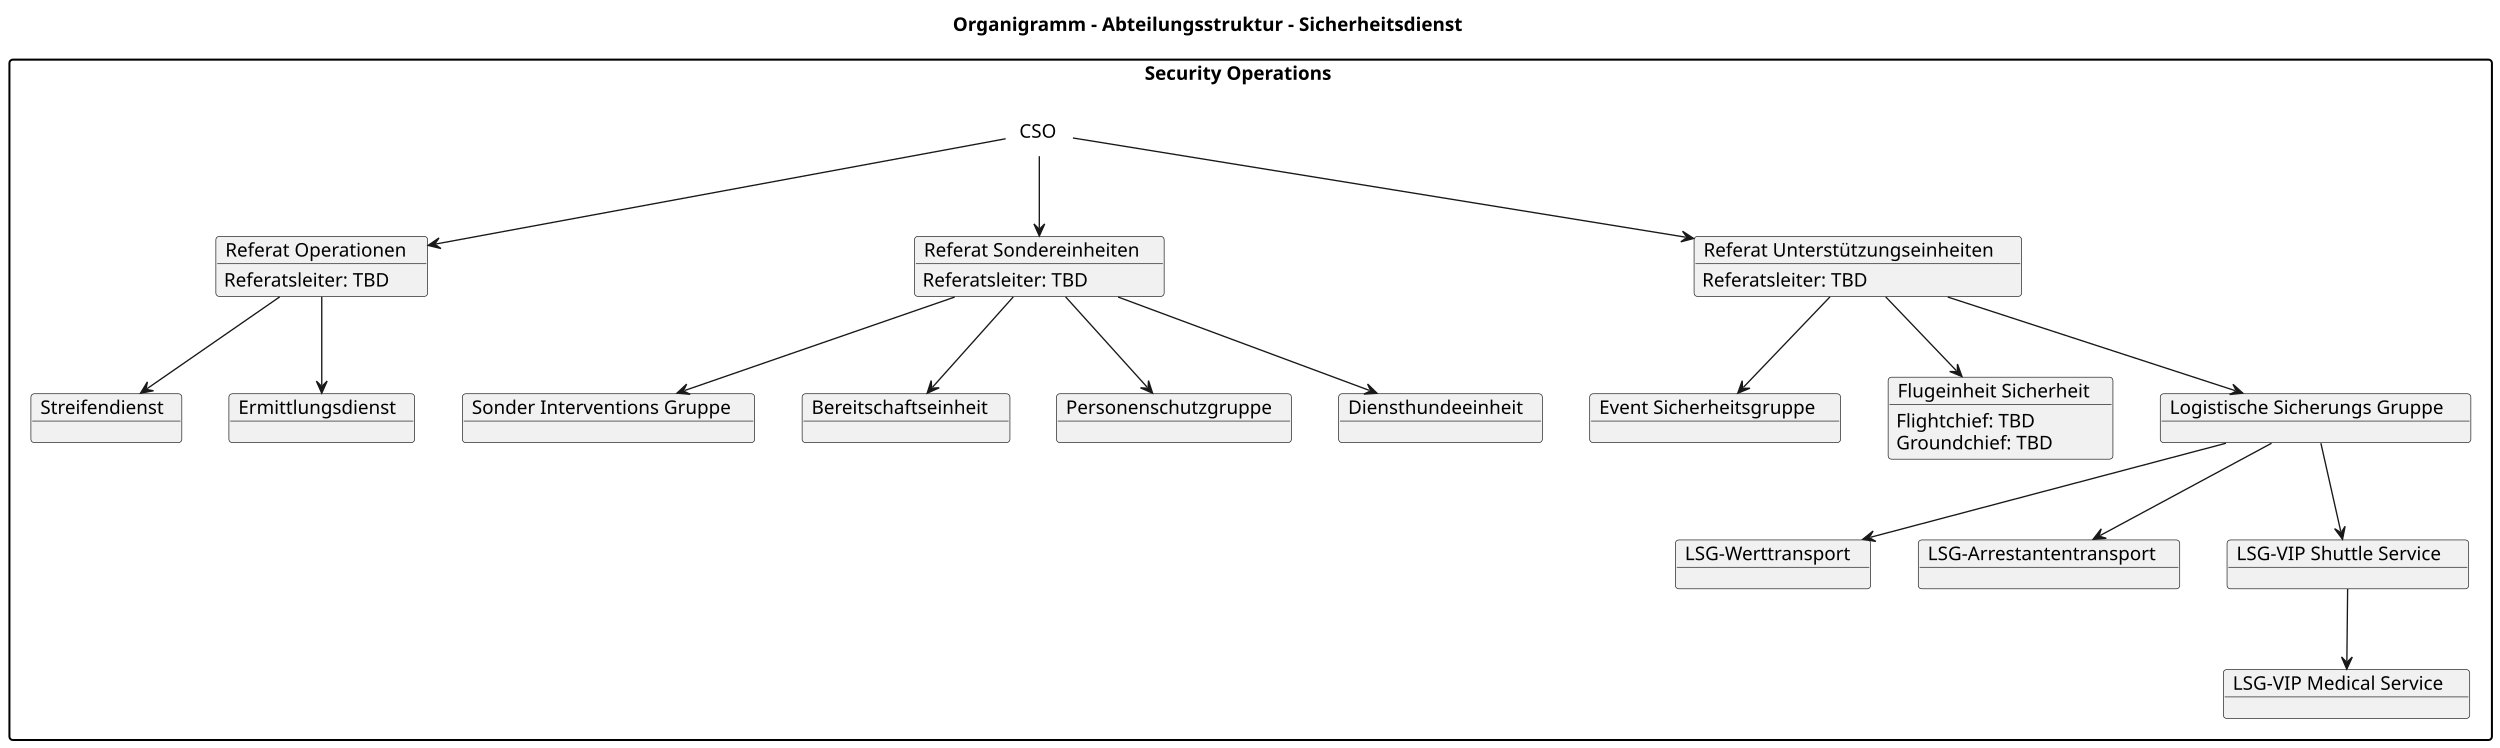
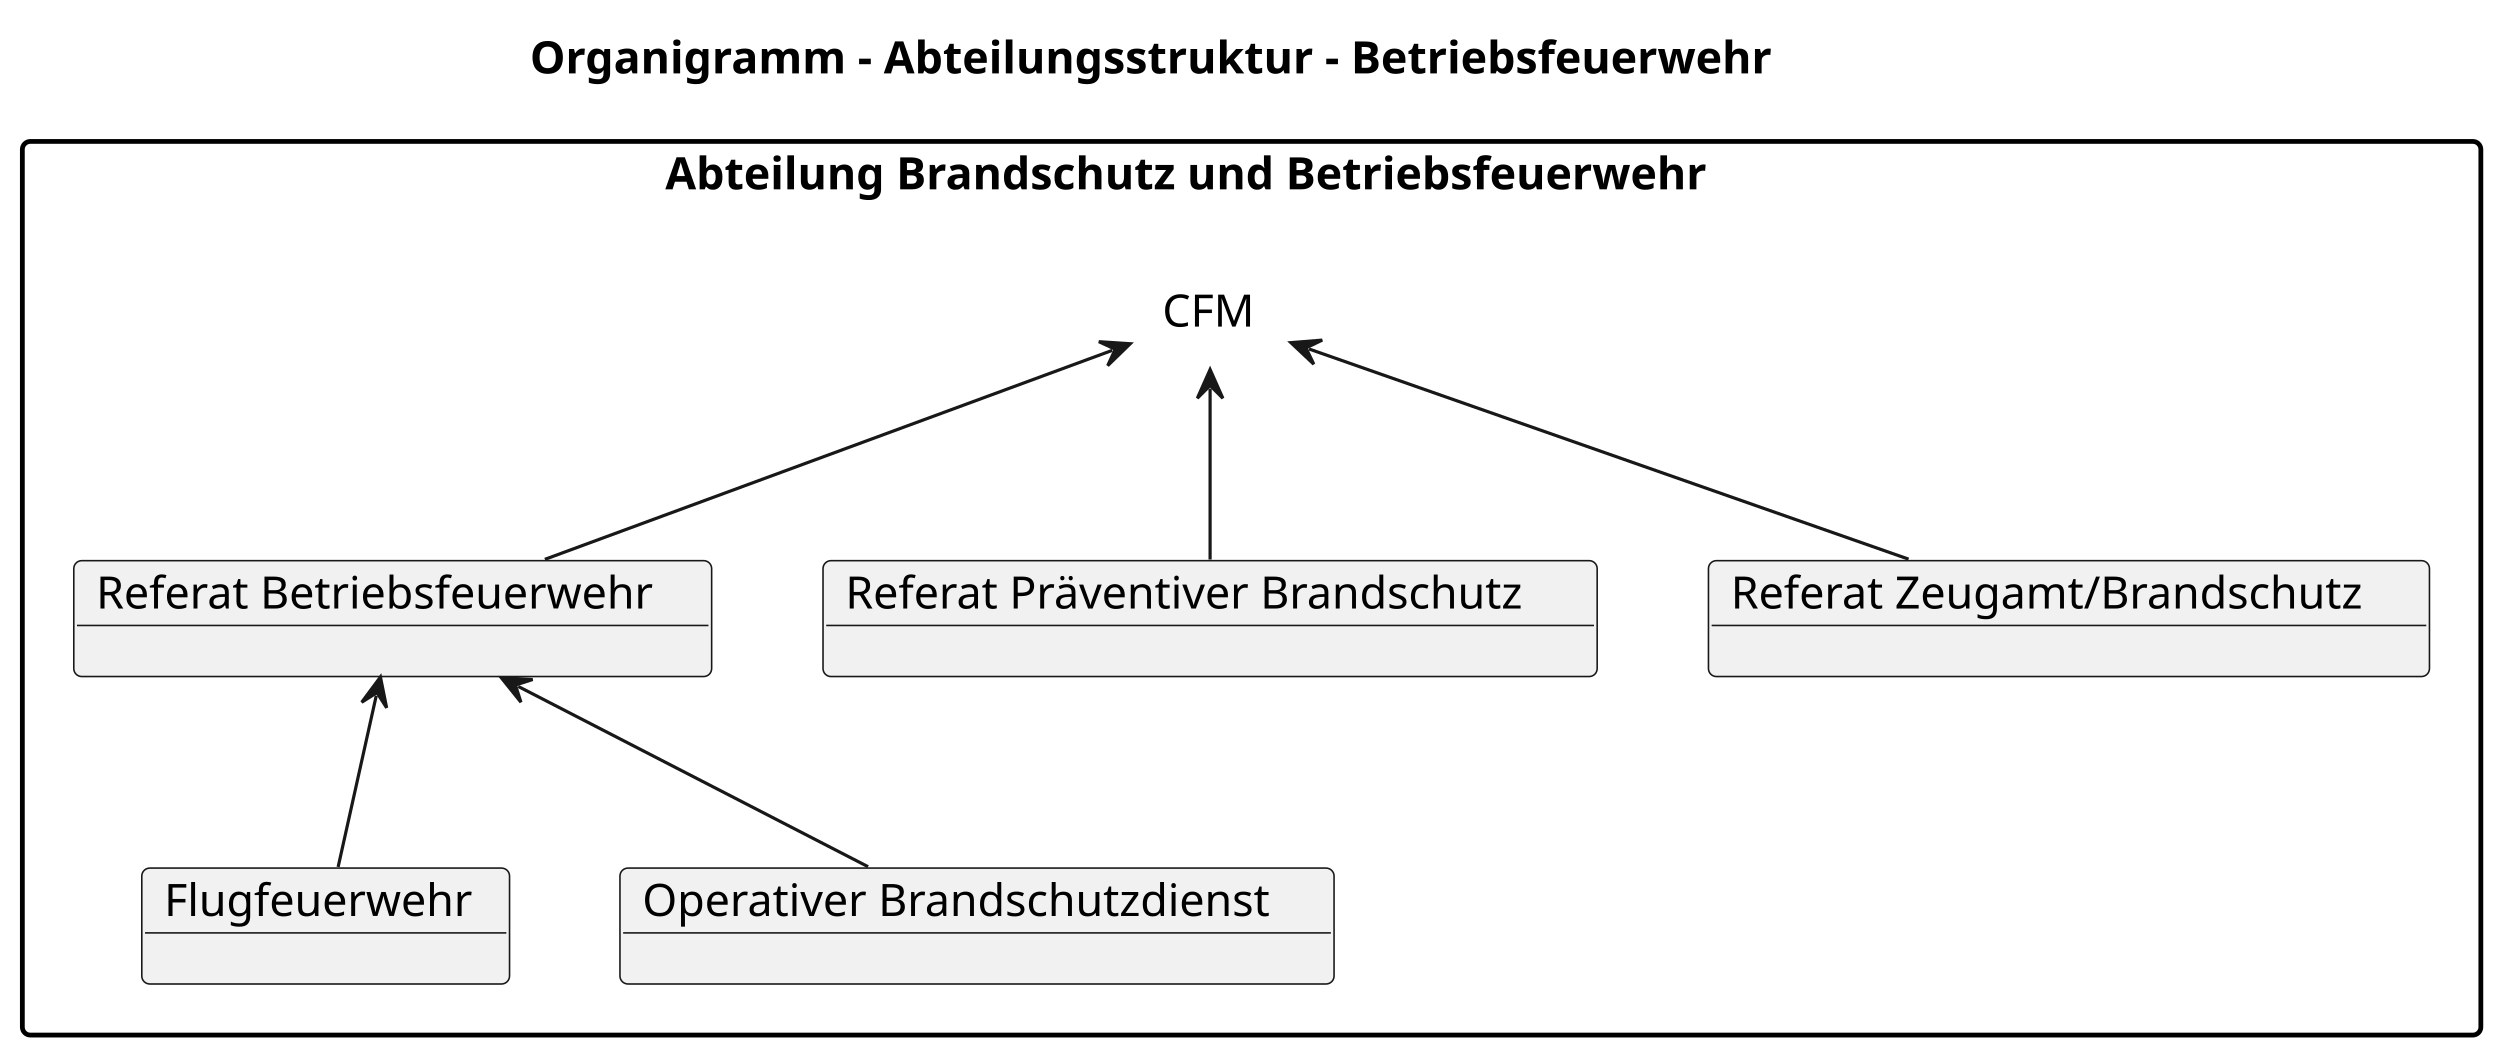
- <svg xmlns="http://www.w3.org/2000/svg" contentStyleType="text/css" data-diagram-type="CLASS" height="555px" preserveAspectRatio="none" style="width:1857px;height:555px;background:#FFFFFF;" version="1.1" viewBox="0 0 1857 555" width="1857px" zoomAndPan="magnify">
+ <svg xmlns="http://www.w3.org/2000/svg" contentStyleType="text/css" data-diagram-type="CLASS" height="330px" preserveAspectRatio="none" style="width:783px;height:330px;background:#FFFFFF;" version="1.1" viewBox="0 0 783 330" width="783px" zoomAndPan="magnify">
  <defs />
  <g>
-     <text fill="#000000" font-family="sans-serif" font-size="14" font-weight="bold" lengthAdjust="spacing" textLength="427.547" x="707.727" y="22.995">Organigramm - Abteilungsstruktur - Sicherheitsdienst</text>
-     <g class="cluster" data-entity="SO" data-source-line="13" data-uid="ent0002" id="cluster_SO">
-       <rect fill="none" height="505.37" rx="2.5" ry="2.5" style="stroke:#000000;stroke-width:1.5;" width="1844" x="7" y="44.297" />
-       <text fill="#000000" font-family="sans-serif" font-size="14" font-weight="bold" lengthAdjust="spacing" textLength="157.418" x="850.291" y="59.292">Security Operations</text>
+     <text fill="#000000" font-family="sans-serif" font-size="14" font-weight="bold" lengthAdjust="spacing" textLength="437.069" x="165.965" y="22.995">Organigramm - Abteilungsstruktur - Betriebsfeuerwehr</text>
+     <g class="cluster" data-entity="FO" data-source-line="13" data-uid="ent0002" id="cluster_FO">
+       <rect fill="none" height="279.89" rx="2.5" ry="2.5" style="stroke:#000000;stroke-width:1.5;" width="770" x="7" y="44.297" />
+       <text fill="#000000" font-family="sans-serif" font-size="14" font-weight="bold" lengthAdjust="spacing" textLength="367.254" x="208.373" y="59.292">Abteilung Brandschutz und Betriebsfeuerwehr</text>
    </g>
-     <g class="entity" data-entity="CSO" data-source-line="14" data-uid="ent0003" id="entity_CSO">
-       <rect fill="none" height="36.297" rx="2.5" ry="2.5" style="stroke:none;stroke-width:0.5;" width="49.682" x="747.16" y="79.297" />
-       <text fill="#000000" font-family="sans-serif" font-size="14" lengthAdjust="spacing" textLength="29.682" x="757.16" y="102.292">CSO</text>
+     <g class="entity" data-entity="CFM" data-source-line="14" data-uid="ent0003" id="entity_CFM">
+       <rect fill="none" height="36.297" rx="2.5" ry="2.5" style="stroke:none;stroke-width:0.5;" width="49.907" x="354.05" y="79.297" />
+       <text fill="#000000" font-family="sans-serif" font-size="14" lengthAdjust="spacing" textLength="29.907" x="364.05" y="102.292">CFM</text>
    </g>
-     <g class="entity" data-entity="RO" data-source-line="16" data-uid="ent0004" id="entity_RO">
-       <rect fill="#F1F1F1" height="44.594" rx="2.5" ry="2.5" style="stroke:#181818;stroke-width:0.5;" width="157.315" x="160.34" y="175.587" />
-       <text fill="#000000" font-family="sans-serif" font-size="14" lengthAdjust="spacing" textLength="143.315" x="167.34" y="190.582">Referat Operationen</text>
-       <line style="stroke:#181818;stroke-width:0.5;" x1="161.34" x2="316.655" y1="195.884" y2="195.884" />
-       <text fill="#000000" font-family="sans-serif" font-size="14" lengthAdjust="spacing" textLength="133.356" x="166.34" y="212.879">Referatsleiter: TBD</text>
+     <g class="entity" data-entity="RBtF" data-source-line="15" data-uid="ent0004" id="entity_RBtF">
+       <rect fill="#F1F1F1" height="36.297" rx="2.5" ry="2.5" style="stroke:#181818;stroke-width:0.5;" width="199.78" x="23.11" y="175.597" />
+       <text fill="#000000" font-family="sans-serif" font-size="14" lengthAdjust="spacing" textLength="185.78" x="30.11" y="190.592">Referat Betriebsfeuerwehr</text>
+       <line style="stroke:#181818;stroke-width:0.5;" x1="24.11" x2="221.89" y1="195.894" y2="195.894" />
    </g>
-     <g class="entity" data-entity="RSE" data-source-line="19" data-uid="ent0005" id="entity_RSE">
-       <rect fill="#F1F1F1" height="44.594" rx="2.5" ry="2.5" style="stroke:#181818;stroke-width:0.5;" width="185.466" x="679.27" y="175.587" />
-       <text fill="#000000" font-family="sans-serif" font-size="14" lengthAdjust="spacing" textLength="171.466" x="686.27" y="190.582">Referat Sondereinheiten</text>
-       <line style="stroke:#181818;stroke-width:0.5;" x1="680.27" x2="863.736" y1="195.884" y2="195.884" />
-       <text fill="#000000" font-family="sans-serif" font-size="14" lengthAdjust="spacing" textLength="133.356" x="685.27" y="212.879">Referatsleiter: TBD</text>
+     <g class="entity" data-entity="FLF" data-source-line="16" data-uid="ent0005" id="entity_FLF">
+       <rect fill="#F1F1F1" height="36.297" rx="2.5" ry="2.5" style="stroke:#181818;stroke-width:0.5;" width="115.179" x="44.41" y="271.887" />
+       <text fill="#000000" font-family="sans-serif" font-size="14" lengthAdjust="spacing" textLength="101.179" x="51.41" y="286.882">Flugfeuerwehr</text>
+       <line style="stroke:#181818;stroke-width:0.5;" x1="45.41" x2="158.589" y1="292.184" y2="292.184" />
    </g>
-     <g class="entity" data-entity="RUE" data-source-line="22" data-uid="ent0006" id="entity_RUE">
-       <rect fill="#F1F1F1" height="44.594" rx="2.5" ry="2.5" style="stroke:#181818;stroke-width:0.5;" width="243.284" x="1258.36" y="175.587" />
-       <text fill="#000000" font-family="sans-serif" font-size="14" lengthAdjust="spacing" textLength="229.284" x="1265.36" y="190.582">Referat Unterstützungseinheiten</text>
-       <line style="stroke:#181818;stroke-width:0.5;" x1="1259.36" x2="1500.644" y1="195.884" y2="195.884" />
-       <text fill="#000000" font-family="sans-serif" font-size="14" lengthAdjust="spacing" textLength="133.356" x="1264.36" y="212.879">Referatsleiter: TBD</text>
+     <g class="entity" data-entity="OBS" data-source-line="17" data-uid="ent0006" id="entity_OBS">
+       <rect fill="#F1F1F1" height="36.297" rx="2.5" ry="2.5" style="stroke:#181818;stroke-width:0.5;" width="223.658" x="194.17" y="271.887" />
+       <text fill="#000000" font-family="sans-serif" font-size="14" lengthAdjust="spacing" textLength="209.658" x="201.17" y="286.882">Operativer Brandschutzdienst</text>
+       <line style="stroke:#181818;stroke-width:0.5;" x1="195.17" x2="416.828" y1="292.184" y2="292.184" />
    </g>
-     <g class="entity" data-entity="SPU" data-source-line="25" data-uid="ent0007" id="entity_SPU">
-       <rect fill="#F1F1F1" height="36.297" rx="2.5" ry="2.5" style="stroke:#181818;stroke-width:0.5;" width="112.096" x="22.95" y="292.477" />
-       <text fill="#000000" font-family="sans-serif" font-size="14" lengthAdjust="spacing" textLength="98.096" x="29.95" y="307.472">Streifendienst</text>
-       <line style="stroke:#181818;stroke-width:0.5;" x1="23.95" x2="134.046" y1="312.774" y2="312.774" />
+     <g class="entity" data-entity="RPBS" data-source-line="18" data-uid="ent0007" id="entity_RPBS">
+       <rect fill="#F1F1F1" height="36.297" rx="2.5" ry="2.5" style="stroke:#181818;stroke-width:0.5;" width="242.464" x="257.77" y="175.597" />
+       <text fill="#000000" font-family="sans-serif" font-size="14" lengthAdjust="spacing" textLength="228.464" x="264.77" y="190.592">Referat Präventiver Brandschutz</text>
+       <line style="stroke:#181818;stroke-width:0.5;" x1="258.77" x2="499.234" y1="195.894" y2="195.894" />
    </g>
-     <g class="entity" data-entity="SIG" data-source-line="26" data-uid="ent0008" id="entity_SIG">
-       <rect fill="#F1F1F1" height="36.297" rx="2.5" ry="2.5" style="stroke:#181818;stroke-width:0.5;" width="217.089" x="343.46" y="292.477" />
-       <text fill="#000000" font-family="sans-serif" font-size="14" lengthAdjust="spacing" textLength="203.089" x="350.46" y="307.472">Sonder Interventions Gruppe</text>
-       <line style="stroke:#181818;stroke-width:0.5;" x1="344.46" x2="559.549" y1="312.774" y2="312.774" />
+     <g class="entity" data-entity="RZB" data-source-line="19" data-uid="ent0008" id="entity_RZB">
+       <rect fill="#F1F1F1" height="36.297" rx="2.5" ry="2.5" style="stroke:#181818;stroke-width:0.5;" width="225.818" x="535.09" y="175.597" />
+       <text fill="#000000" font-family="sans-serif" font-size="14" lengthAdjust="spacing" textLength="211.818" x="542.09" y="190.592">Referat Zeugamt/Brandschutz</text>
+       <line style="stroke:#181818;stroke-width:0.5;" x1="536.09" x2="759.908" y1="195.894" y2="195.894" />
    </g>
-     <g class="entity" data-entity="BE" data-source-line="27" data-uid="ent0009" id="entity_BE">
-       <rect fill="#F1F1F1" height="36.297" rx="2.5" ry="2.5" style="stroke:#181818;stroke-width:0.5;" width="154.362" x="595.82" y="292.477" />
-       <text fill="#000000" font-family="sans-serif" font-size="14" lengthAdjust="spacing" textLength="140.362" x="602.82" y="307.472">Bereitschaftseinheit</text>
-       <line style="stroke:#181818;stroke-width:0.5;" x1="596.82" x2="749.182" y1="312.774" y2="312.774" />
+     <g class="link" data-entity-1="CFM" data-entity-2="RBtF" data-source-line="21" data-uid="lnk9" id="link_CFM_RBtF">
+       <path codeLine="21" d="M348.36,109.731 C305.96,125.351 224.93,155.197 170.65,175.187" fill="none" id="CFM-backto-RBtF" style="stroke:#181818;stroke-width:1;" />
+       <polygon fill="#181818" points="353.99,107.657,344.162,107.015,349.298,109.385,346.928,114.521,353.99,107.657" style="stroke:#181818;stroke-width:1;" />
    </g>
-     <g class="entity" data-entity="PSG" data-source-line="28" data-uid="ent0010" id="entity_PSG">
-       <rect fill="#F1F1F1" height="36.297" rx="2.5" ry="2.5" style="stroke:#181818;stroke-width:0.5;" width="174.508" x="784.75" y="292.477" />
-       <text fill="#000000" font-family="sans-serif" font-size="14" lengthAdjust="spacing" textLength="160.508" x="791.75" y="307.472">Personenschutzgruppe</text>
-       <line style="stroke:#181818;stroke-width:0.5;" x1="785.75" x2="958.258" y1="312.774" y2="312.774" />
+     <g class="link" data-entity-1="RBtF" data-entity-2="FLF" data-source-line="22" data-uid="lnk10" id="link_RBtF_FLF">
+       <path codeLine="22" d="M117.844,217.893 C114.074,234.803 109.68,254.557 105.9,271.537" fill="none" id="RBtF-backto-FLF" style="stroke:#181818;stroke-width:1;" />
+       <polygon fill="#181818" points="119.15,212.037,113.287,219.951,118.062,216.917,121.096,221.692,119.15,212.037" style="stroke:#181818;stroke-width:1;" />
    </g>
-     <g class="entity" data-entity="ESG" data-source-line="29" data-uid="ent0011" id="entity_ESG">
-       <rect fill="#F1F1F1" height="36.297" rx="2.5" ry="2.5" style="stroke:#181818;stroke-width:0.5;" width="186.334" x="1180.83" y="292.477" />
-       <text fill="#000000" font-family="sans-serif" font-size="14" lengthAdjust="spacing" textLength="172.334" x="1187.83" y="307.472">Event Sicherheitsgruppe</text>
-       <line style="stroke:#181818;stroke-width:0.5;" x1="1181.83" x2="1366.164" y1="312.774" y2="312.774" />
+     <g class="link" data-entity-1="RBtF" data-entity-2="OBS" data-source-line="23" data-uid="lnk11" id="link_RBtF_OBS">
+       <path codeLine="23" d="M162.324,215.004 C195.094,231.884 239.07,254.547 271.88,271.457" fill="none" id="RBtF-backto-OBS" style="stroke:#181818;stroke-width:1;" />
+       <polygon fill="#181818" points="156.99,212.257,163.159,219.934,161.435,214.547,166.823,212.822,156.99,212.257" style="stroke:#181818;stroke-width:1;" />
    </g>
-     <g class="entity" data-entity="FES" data-source-line="30" data-uid="ent0012" id="entity_FES">
-       <rect fill="#F1F1F1" height="60.891" rx="2.5" ry="2.5" style="stroke:#181818;stroke-width:0.5;" width="166.975" x="1402.51" y="280.187" />
-       <text fill="#000000" font-family="sans-serif" font-size="14" lengthAdjust="spacing" textLength="152.975" x="1409.51" y="295.182">Flugeinheit Sicherheit</text>
-       <line style="stroke:#181818;stroke-width:0.5;" x1="1403.51" x2="1568.485" y1="300.484" y2="300.484" />
-       <text fill="#000000" font-family="sans-serif" font-size="14" lengthAdjust="spacing" textLength="111.186" x="1408.51" y="317.479">Flightchief: TBD</text>
-       <text fill="#000000" font-family="sans-serif" font-size="14" lengthAdjust="spacing" textLength="123.908" x="1408.51" y="333.776">Groundchief: TBD</text>
+     <g class="link" data-entity-1="CFM" data-entity-2="RPBS" data-source-line="24" data-uid="lnk12" id="link_CFM_RPBS">
+       <path codeLine="24" d="M379,121.737 C379,138.647 379,158.257 379,175.237" fill="none" id="CFM-backto-RPBS" style="stroke:#181818;stroke-width:1;" />
+       <polygon fill="#181818" points="379,115.737,375,124.737,379,120.737,383,124.737,379,115.737" style="stroke:#181818;stroke-width:1;" />
    </g>
-     <g class="entity" data-entity="ED" data-source-line="34" data-uid="ent0013" id="entity_ED">
-       <rect fill="#F1F1F1" height="36.297" rx="2.5" ry="2.5" style="stroke:#181818;stroke-width:0.5;" width="137.97" x="170.02" y="292.477" />
-       <text fill="#000000" font-family="sans-serif" font-size="14" lengthAdjust="spacing" textLength="123.97" x="177.02" y="307.472">Ermittlungsdienst</text>
-       <line style="stroke:#181818;stroke-width:0.5;" x1="171.02" x2="306.99" y1="312.774" y2="312.774" />
-     </g>
-     <g class="entity" data-entity="DHE" data-source-line="35" data-uid="ent0014" id="entity_DHE">
-       <rect fill="#F1F1F1" height="36.297" rx="2.5" ry="2.5" style="stroke:#181818;stroke-width:0.5;" width="151.3" x="994.35" y="292.477" />
-       <text fill="#000000" font-family="sans-serif" font-size="14" lengthAdjust="spacing" textLength="137.3" x="1001.35" y="307.472">Diensthundeeinheit</text>
-       <line style="stroke:#181818;stroke-width:0.5;" x1="995.35" x2="1144.65" y1="312.774" y2="312.774" />
-     </g>
-     <g class="entity" data-entity="LSG" data-source-line="36" data-uid="ent0015" id="entity_LSG">
-       <rect fill="#F1F1F1" height="36.297" rx="2.5" ry="2.5" style="stroke:#181818;stroke-width:0.5;" width="230.699" x="1604.65" y="292.477" />
-       <text fill="#000000" font-family="sans-serif" font-size="14" lengthAdjust="spacing" textLength="216.699" x="1611.65" y="307.472">Logistische Sicherungs Gruppe</text>
-       <line style="stroke:#181818;stroke-width:0.5;" x1="1605.65" x2="1834.349" y1="312.774" y2="312.774" />
-     </g>
-     <g class="entity" data-entity="LSG_WT" data-source-line="37" data-uid="ent0016" id="entity_LSG_WT">
-       <rect fill="#F1F1F1" height="36.297" rx="2.5" ry="2.5" style="stroke:#181818;stroke-width:0.5;" width="144.977" x="1244.51" y="401.077" />
-       <text fill="#000000" font-family="sans-serif" font-size="14" lengthAdjust="spacing" textLength="130.977" x="1251.51" y="416.072">LSG-Werttransport</text>
-       <line style="stroke:#181818;stroke-width:0.5;" x1="1245.51" x2="1388.487" y1="421.374" y2="421.374" />
-     </g>
-     <g class="entity" data-entity="LSG_AT" data-source-line="38" data-uid="ent0017" id="entity_LSG_AT">
-       <rect fill="#F1F1F1" height="36.297" rx="2.5" ry="2.5" style="stroke:#181818;stroke-width:0.5;" width="194.189" x="1424.91" y="401.077" />
-       <text fill="#000000" font-family="sans-serif" font-size="14" lengthAdjust="spacing" textLength="180.189" x="1431.91" y="416.072">LSG-Arrestantentransport</text>
-       <line style="stroke:#181818;stroke-width:0.5;" x1="1425.91" x2="1618.099" y1="421.374" y2="421.374" />
-     </g>
-     <g class="entity" data-entity="LSG_VIP" data-source-line="39" data-uid="ent0018" id="entity_LSG_VIP">
-       <rect fill="#F1F1F1" height="36.297" rx="2.5" ry="2.5" style="stroke:#181818;stroke-width:0.5;" width="179.491" x="1654.25" y="401.077" />
-       <text fill="#000000" font-family="sans-serif" font-size="14" lengthAdjust="spacing" textLength="165.491" x="1661.25" y="416.072">LSG-VIP Shuttle Service</text>
-       <line style="stroke:#181818;stroke-width:0.5;" x1="1655.25" x2="1832.741" y1="421.374" y2="421.374" />
-     </g>
-     <g class="entity" data-entity="LSG_VIP_Med" data-source-line="40" data-uid="ent0019" id="entity_LSG_VIP_Med">
-       <rect fill="#F1F1F1" height="36.297" rx="2.5" ry="2.5" style="stroke:#181818;stroke-width:0.5;" width="183.012" x="1651.49" y="497.367" />
-       <text fill="#000000" font-family="sans-serif" font-size="14" lengthAdjust="spacing" textLength="169.012" x="1658.49" y="512.362">LSG-VIP Medical Service</text>
-       <line style="stroke:#181818;stroke-width:0.5;" x1="1652.49" x2="1833.502" y1="517.664" y2="517.664" />
-     </g>
-     <g class="link" data-entity-1="CSO" data-entity-2="RO" data-source-line="43" data-uid="lnk20" id="link_CSO_RO">
-       <path codeLine="43" d="M747.01,103.057 C671.06,117.087 446.62,158.537 323.88,181.207" fill="none" id="CSO-to-RO" style="stroke:#181818;stroke-width:1;" />
-       <polygon fill="#181818" points="317.98,182.297,327.557,184.596,322.897,181.389,326.104,176.729,317.98,182.297" style="stroke:#181818;stroke-width:1;" />
-     </g>
-     <g class="link" data-entity-1="CSO" data-entity-2="RSE" data-source-line="44" data-uid="lnk21" id="link_CSO_RSE">
-       <path codeLine="44" d="M772,116.037 C772,132.637 772,151.537 772,169.317" fill="none" id="CSO-to-RSE" style="stroke:#181818;stroke-width:1;" />
-       <polygon fill="#181818" points="772,175.317,776,166.317,772,170.317,768,166.317,772,175.317" style="stroke:#181818;stroke-width:1;" />
-     </g>
-     <g class="link" data-entity-1="CSO" data-entity-2="RUE" data-source-line="45" data-uid="lnk22" id="link_CSO_RUE">
-       <path codeLine="45" d="M796.97,102.487 C873.89,114.937 1105.027,152.358 1252.107,176.178" fill="none" id="CSO-to-RUE" style="stroke:#181818;stroke-width:1;" />
-       <polygon fill="#181818" points="1258.03,177.137,1249.785,171.75,1253.094,176.338,1248.506,179.647,1258.03,177.137" style="stroke:#181818;stroke-width:1;" />
-     </g>
-     <g class="link" data-entity-1="RO" data-entity-2="SPU" data-source-line="47" data-uid="lnk23" id="link_RO_SPU">
-       <path codeLine="47" d="M207.77,220.497 C177.58,241.397 137.333,269.252 109.293,288.662" fill="none" id="RO-to-SPU" style="stroke:#181818;stroke-width:1;" />
-       <polygon fill="#181818" points="104.36,292.077,114.037,290.243,108.471,289.231,109.483,283.666,104.36,292.077" style="stroke:#181818;stroke-width:1;" />
-     </g>
-     <g class="link" data-entity-1="RSE" data-entity-2="SIG" data-source-line="48" data-uid="lnk24" id="link_RSE_SIG">
-       <path codeLine="48" d="M709.16,220.637 C648.82,241.517 564.48,270.705 508.52,290.065" fill="none" id="RSE-to-SIG" style="stroke:#181818;stroke-width:1;" />
-       <polygon fill="#181818" points="502.85,292.027,512.663,292.865,507.575,290.392,510.048,285.304,502.85,292.027" style="stroke:#181818;stroke-width:1;" />
-     </g>
-     <g class="link" data-entity-1="RSE" data-entity-2="PSG" data-source-line="49" data-uid="lnk25" id="link_RSE_PSG">
-       <path codeLine="49" d="M791.52,220.497 C810.39,241.397 834.61,268.213 852.13,287.623" fill="none" id="RSE-to-PSG" style="stroke:#181818;stroke-width:1;" />
-       <polygon fill="#181818" points="856.15,292.077,853.089,282.716,852.8,288.365,847.15,288.076,856.15,292.077" style="stroke:#181818;stroke-width:1;" />
-     </g>
-     <g class="link" data-entity-1="RSE" data-entity-2="BE" data-source-line="50" data-uid="lnk26" id="link_RSE_BE">
-       <path codeLine="50" d="M752.68,220.497 C733.99,241.397 710.039,268.193 692.689,287.603" fill="none" id="RSE-to-BE" style="stroke:#181818;stroke-width:1;" />
-       <polygon fill="#181818" points="688.69,292.077,697.67,288.033,692.022,288.349,691.706,282.701,688.69,292.077" style="stroke:#181818;stroke-width:1;" />
-     </g>
-     <g class="link" data-entity-1="RUE" data-entity-2="ESG" data-source-line="51" data-uid="lnk27" id="link_RUE_ESG">
-       <path codeLine="51" d="M1359.31,220.497 C1339.31,241.397 1313.529,268.333 1294.949,287.743" fill="none" id="RUE-to-ESG" style="stroke:#181818;stroke-width:1;" />
-       <polygon fill="#181818" points="1290.8,292.077,1299.913,288.341,1294.257,288.465,1294.134,282.81,1290.8,292.077" style="stroke:#181818;stroke-width:1;" />
-     </g>
-     <g class="link" data-entity-1="RUE" data-entity-2="FES" data-source-line="52" data-uid="lnk28" id="link_RUE_FES">
-       <path codeLine="52" d="M1400.69,220.497 C1416.84,237.367 1435.301,256.663 1453.191,275.353" fill="none" id="RUE-to-FES" style="stroke:#181818;stroke-width:1;" />
-       <polygon fill="#181818" points="1457.34,279.687,1454.006,270.419,1453.883,276.075,1448.227,275.951,1457.34,279.687" style="stroke:#181818;stroke-width:1;" />
-     </g>
-     <g class="link" data-entity-1="RO" data-entity-2="ED" data-source-line="53" data-uid="lnk29" id="link_RO_ED">
-       <path codeLine="53" d="M239,220.497 C239,241.397 239,266.667 239,286.077" fill="none" id="RO-to-ED" style="stroke:#181818;stroke-width:1;" />
-       <polygon fill="#181818" points="239,292.077,243,283.077,239,287.077,235,283.077,239,292.077" style="stroke:#181818;stroke-width:1;" />
-     </g>
-     <g class="link" data-entity-1="RSE" data-entity-2="DHE" data-source-line="54" data-uid="lnk30" id="link_RSE_DHE">
-       <path codeLine="54" d="M830.52,220.637 C886.79,241.547 965.156,270.667 1017.256,290.027" fill="none" id="RSE-to-DHE" style="stroke:#181818;stroke-width:1;" />
-       <polygon fill="#181818" points="1022.88,292.117,1015.837,285.233,1018.193,290.375,1013.05,292.731,1022.88,292.117" style="stroke:#181818;stroke-width:1;" />
-     </g>
-     <g class="link" data-entity-1="RUE" data-entity-2="LSG" data-source-line="55" data-uid="lnk31" id="link_RUE_LSG">
-       <path codeLine="55" d="M1446.77,220.637 C1510.88,241.517 1600.805,270.809 1660.265,290.169" fill="none" id="RUE-to-LSG" style="stroke:#181818;stroke-width:1;" />
-       <polygon fill="#181818" points="1665.97,292.027,1658.651,285.437,1661.216,290.479,1656.174,293.044,1665.97,292.027" style="stroke:#181818;stroke-width:1;" />
-     </g>
-     <g class="link" data-entity-1="LSG" data-entity-2="LSG_WT" data-source-line="57" data-uid="lnk32" id="link_LSG_LSG_WT">
-       <path codeLine="57" d="M1653.45,329.227 C1578.78,348.977 1464.16,379.303 1389.45,399.063" fill="none" id="LSG-to-LSG_WT" style="stroke:#181818;stroke-width:1;" />
-       <polygon fill="#181818" points="1383.65,400.597,1393.374,402.163,1388.484,399.318,1391.328,394.429,1383.65,400.597" style="stroke:#181818;stroke-width:1;" />
-     </g>
-     <g class="link" data-entity-1="LSG" data-entity-2="LSG_AT" data-source-line="58" data-uid="lnk33" id="link_LSG_LSG_AT">
-       <path codeLine="58" d="M1687.3,329.227 C1650.62,348.977 1596.733,377.993 1560.023,397.753" fill="none" id="LSG-to-LSG_AT" style="stroke:#181818;stroke-width:1;" />
-       <polygon fill="#181818" points="1554.74,400.597,1564.561,399.853,1559.143,398.227,1560.769,392.809,1554.74,400.597" style="stroke:#181818;stroke-width:1;" />
-     </g>
-     <g class="link" data-entity-1="LSG" data-entity-2="LSG_VIP" data-source-line="59" data-uid="lnk34" id="link_LSG_LSG_VIP">
-       <path codeLine="59" d="M1723.96,329.227 C1728.41,348.977 1734.262,374.983 1738.712,394.743" fill="none" id="LSG-to-LSG_VIP" style="stroke:#181818;stroke-width:1;" />
-       <polygon fill="#181818" points="1740.03,400.597,1741.955,390.938,1738.931,395.719,1734.15,392.696,1740.03,400.597" style="stroke:#181818;stroke-width:1;" />
-     </g>
-     <g class="link" data-entity-1="LSG_VIP" data-entity-2="LSG_VIP_Med" data-source-line="60" data-uid="lnk35" id="link_LSG_VIP_LSG_VIP_Med">
-       <path codeLine="60" d="M1743.82,437.517 C1743.64,454.427 1743.434,474.037 1743.254,491.017" fill="none" id="LSG_VIP-to-LSG_VIP_Med" style="stroke:#181818;stroke-width:1;" />
-       <polygon fill="#181818" points="1743.19,497.017,1747.285,488.06,1743.243,492.017,1739.286,487.975,1743.19,497.017" style="stroke:#181818;stroke-width:1;" />
+     <g class="link" data-entity-1="CFM" data-entity-2="RZB" data-source-line="25" data-uid="lnk13" id="link_CFM_RZB">
+       <path codeLine="25" d="M409.972,109.301 C454.112,124.771 540.28,154.987 597.76,175.127" fill="none" id="CFM-backto-RZB" style="stroke:#181818;stroke-width:1;" />
+       <polygon fill="#181818" points="404.31,107.317,411.481,114.069,409.029,108.971,414.127,106.519,404.31,107.317" style="stroke:#181818;stroke-width:1;" />
    </g>
  </g>
</svg>
